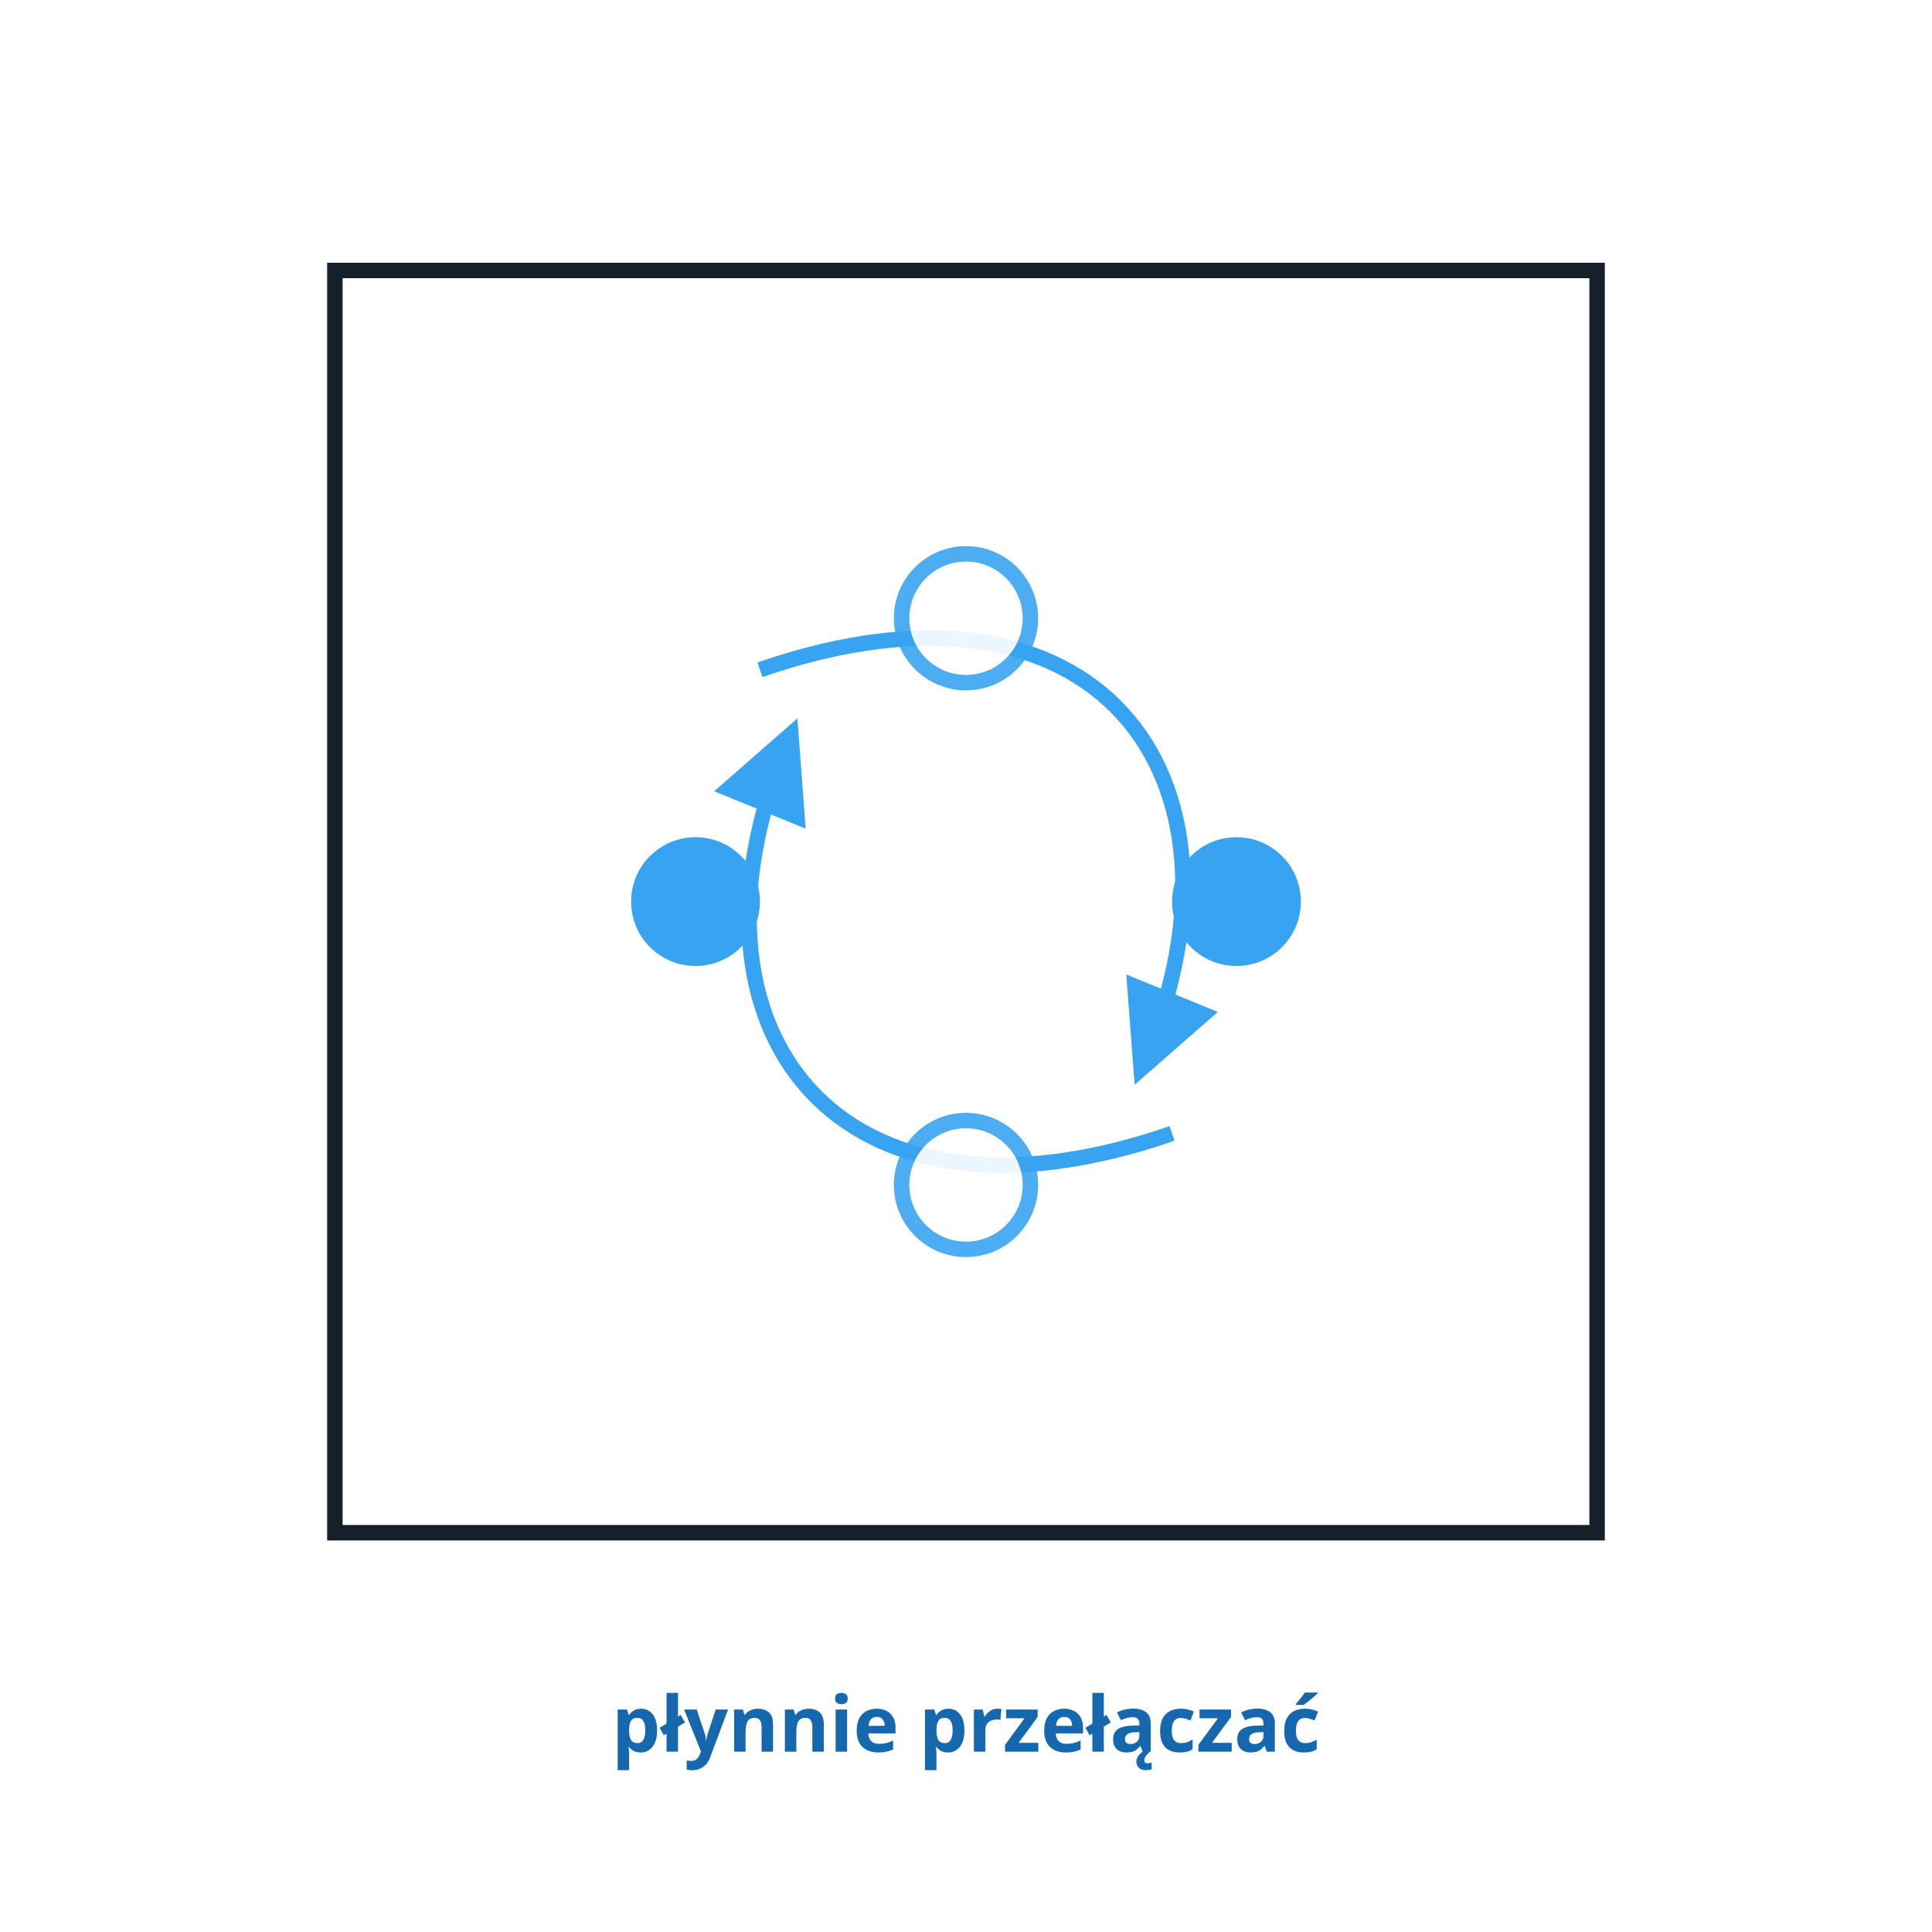
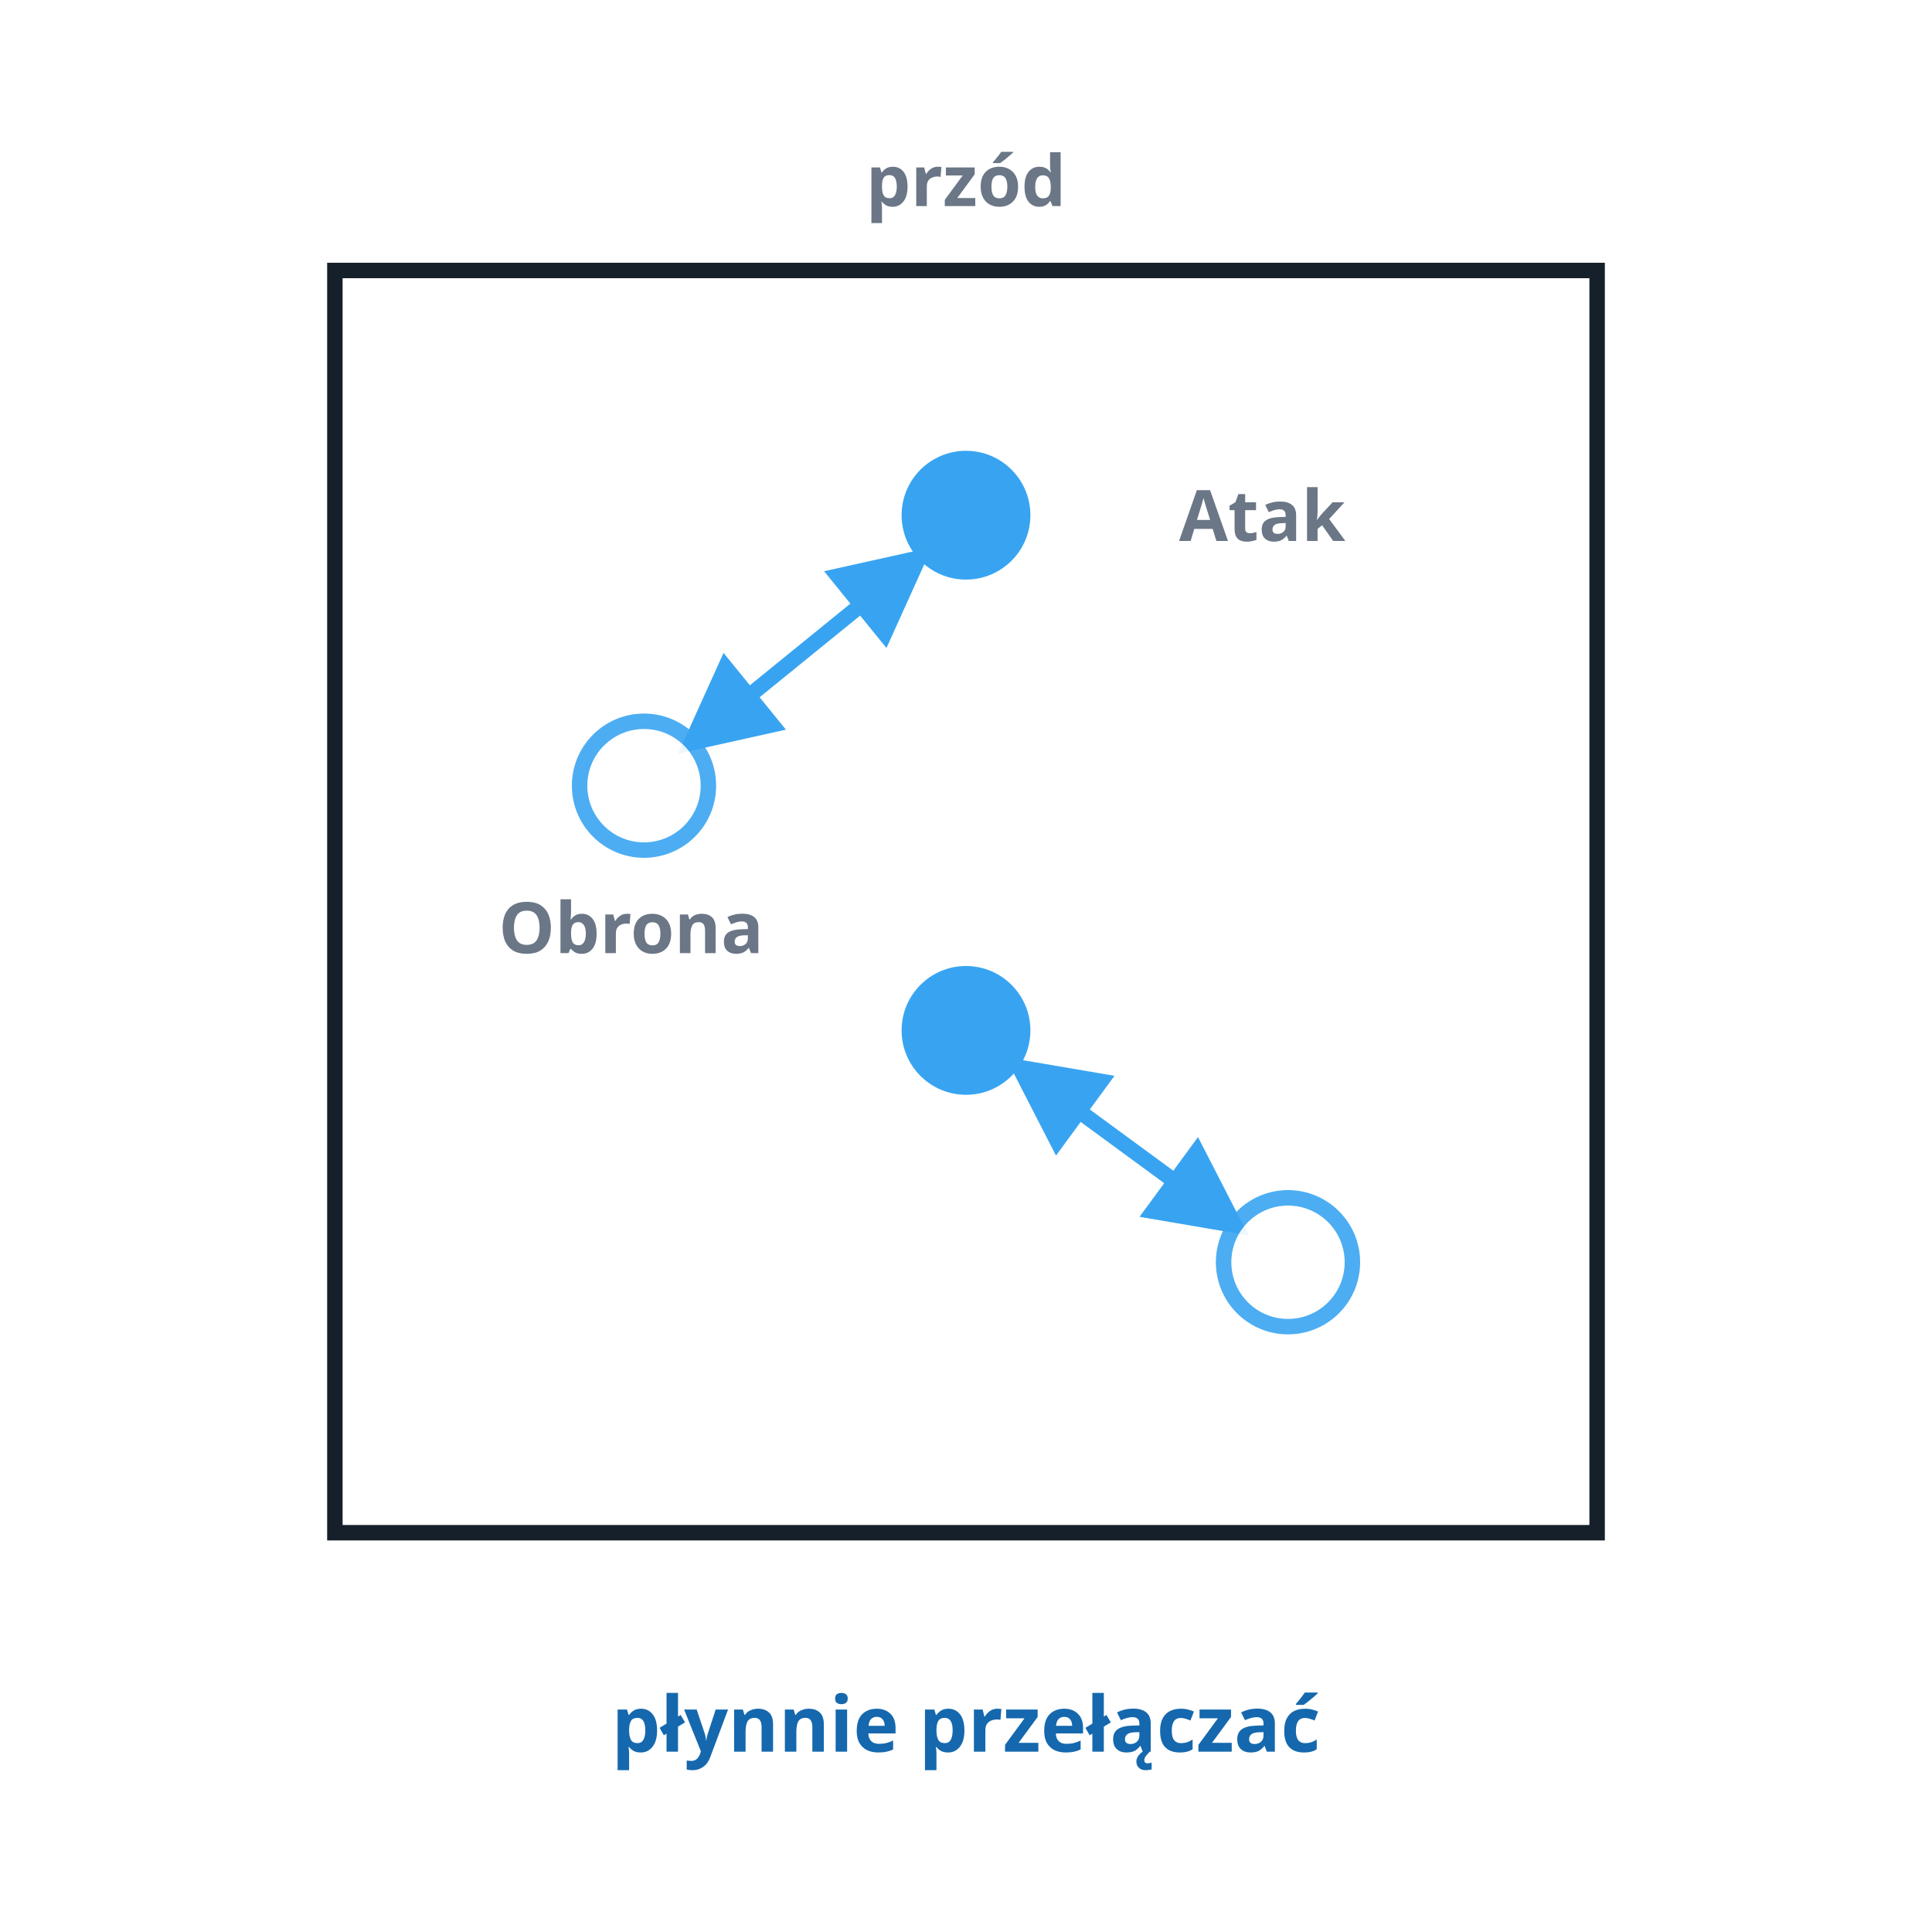
- <svg xmlns="http://www.w3.org/2000/svg" viewBox="0 0 300 300" role="img" aria-label="Płynnie przełączać: para przechodzi płynnie między atakiem a obroną.">
+ <svg xmlns="http://www.w3.org/2000/svg" viewBox="0 0 300 300" role="img" aria-label="Płynnie przełączać: para przechodzi płynnie między atakiem a obroną — porządek przód-tył zostaje.">
  <style>
    .linie{fill:none;stroke:var(--tinte,#16202b);stroke-width:2.4}
    .sp{fill:var(--primaer,#38a4f1)}
    .spg{fill:var(--flaeche,#fff);stroke:var(--primaer,#38a4f1);stroke-width:2.4;opacity:.9}
    .rot{fill:none;stroke:var(--primaer,#38a4f1);stroke-width:2.4}
    .mk{fill:var(--primaer,#38a4f1)}
    .zt{fill:var(--primaer-tief,#1568ad);font:700 12px/1 system-ui,sans-serif;text-anchor:middle}
+     .st{fill:var(--tinte-3,#6b7686);font:600 11px/1 system-ui,sans-serif;text-anchor:middle}
  </style>
  <defs>
    <marker id="ah" viewBox="0 0 10 10" markerWidth="8" markerHeight="8" refX="6.5" refY="5" orient="auto">
      <path d="M1,1 L9,5 L1,9 Z" class="mk" />
    </marker>
+     <marker id="ahr" viewBox="0 0 10 10" markerWidth="8" markerHeight="8" refX="3.5" refY="5" orient="auto">
+       <path d="M9,1 L1,5 L9,9 Z" class="mk" />
+     </marker>
  </defs>
+   <text class="st" x="150" y="32">przód</text>
  <rect class="linie" x="52" y="42" width="196" height="196" />
-   <path class="rot" d="M118,104 C 170,86 196,120 178,164" marker-end="url(#ah)" />
-   <path class="rot" d="M182,176 C 130,194 104,160 122,116" marker-end="url(#ah)" />
-   <circle class="spg" cx="150" cy="96" r="10" />
-   <circle class="spg" cx="150" cy="184" r="10" />
-   <circle class="sp" cx="108" cy="140" r="10" />
-   <circle class="sp" cx="192" cy="140" r="10" />
+   <path class="rot" d="M141,88 L109,114" marker-start="url(#ahr)" marker-end="url(#ah)" />
+   <path class="rot" d="M160,167 L190,189" marker-start="url(#ahr)" marker-end="url(#ah)" />
+   <circle class="sp" cx="150" cy="80" r="10" />
+   <circle class="sp" cx="150" cy="160" r="10" />
+   <circle class="spg" cx="100" cy="122" r="10" />
+   <circle class="spg" cx="200" cy="196" r="10" />
+   <text class="st" x="196" y="84">Atak</text>
+   <text class="st" x="98" y="148">Obrona</text>
  <text class="zt" x="150" y="272">płynnie przełączać</text>
</svg>
